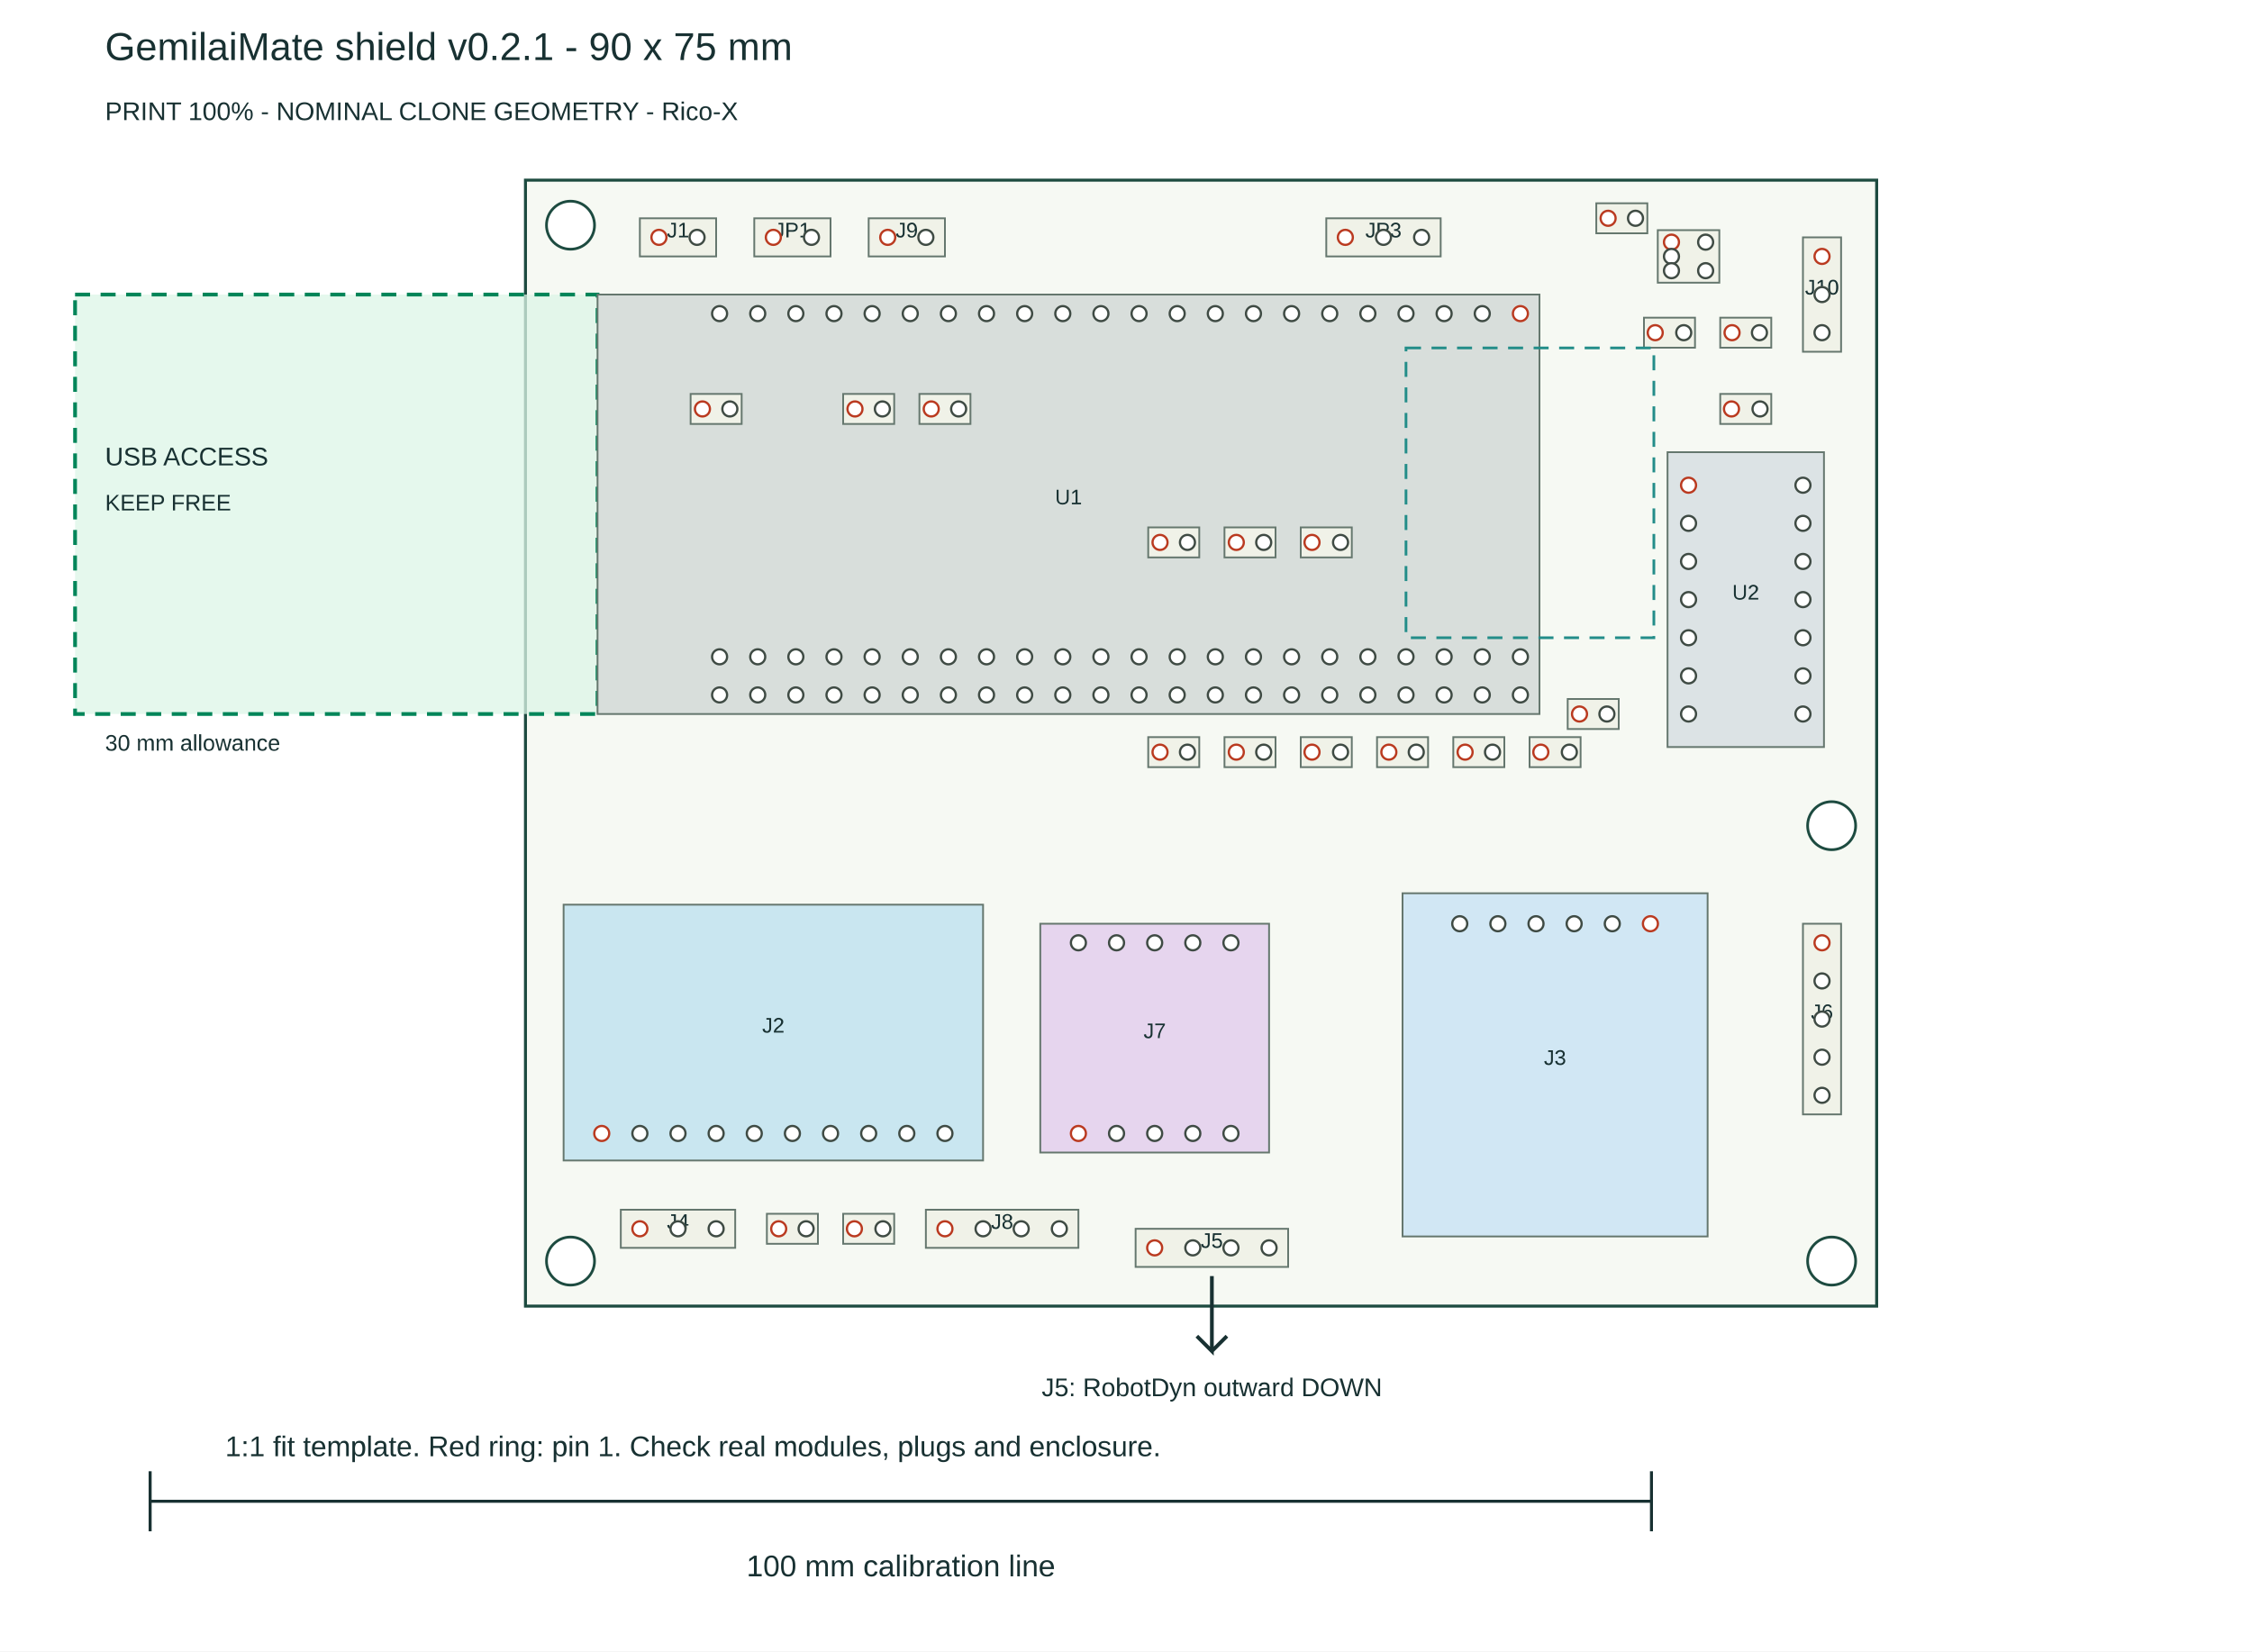
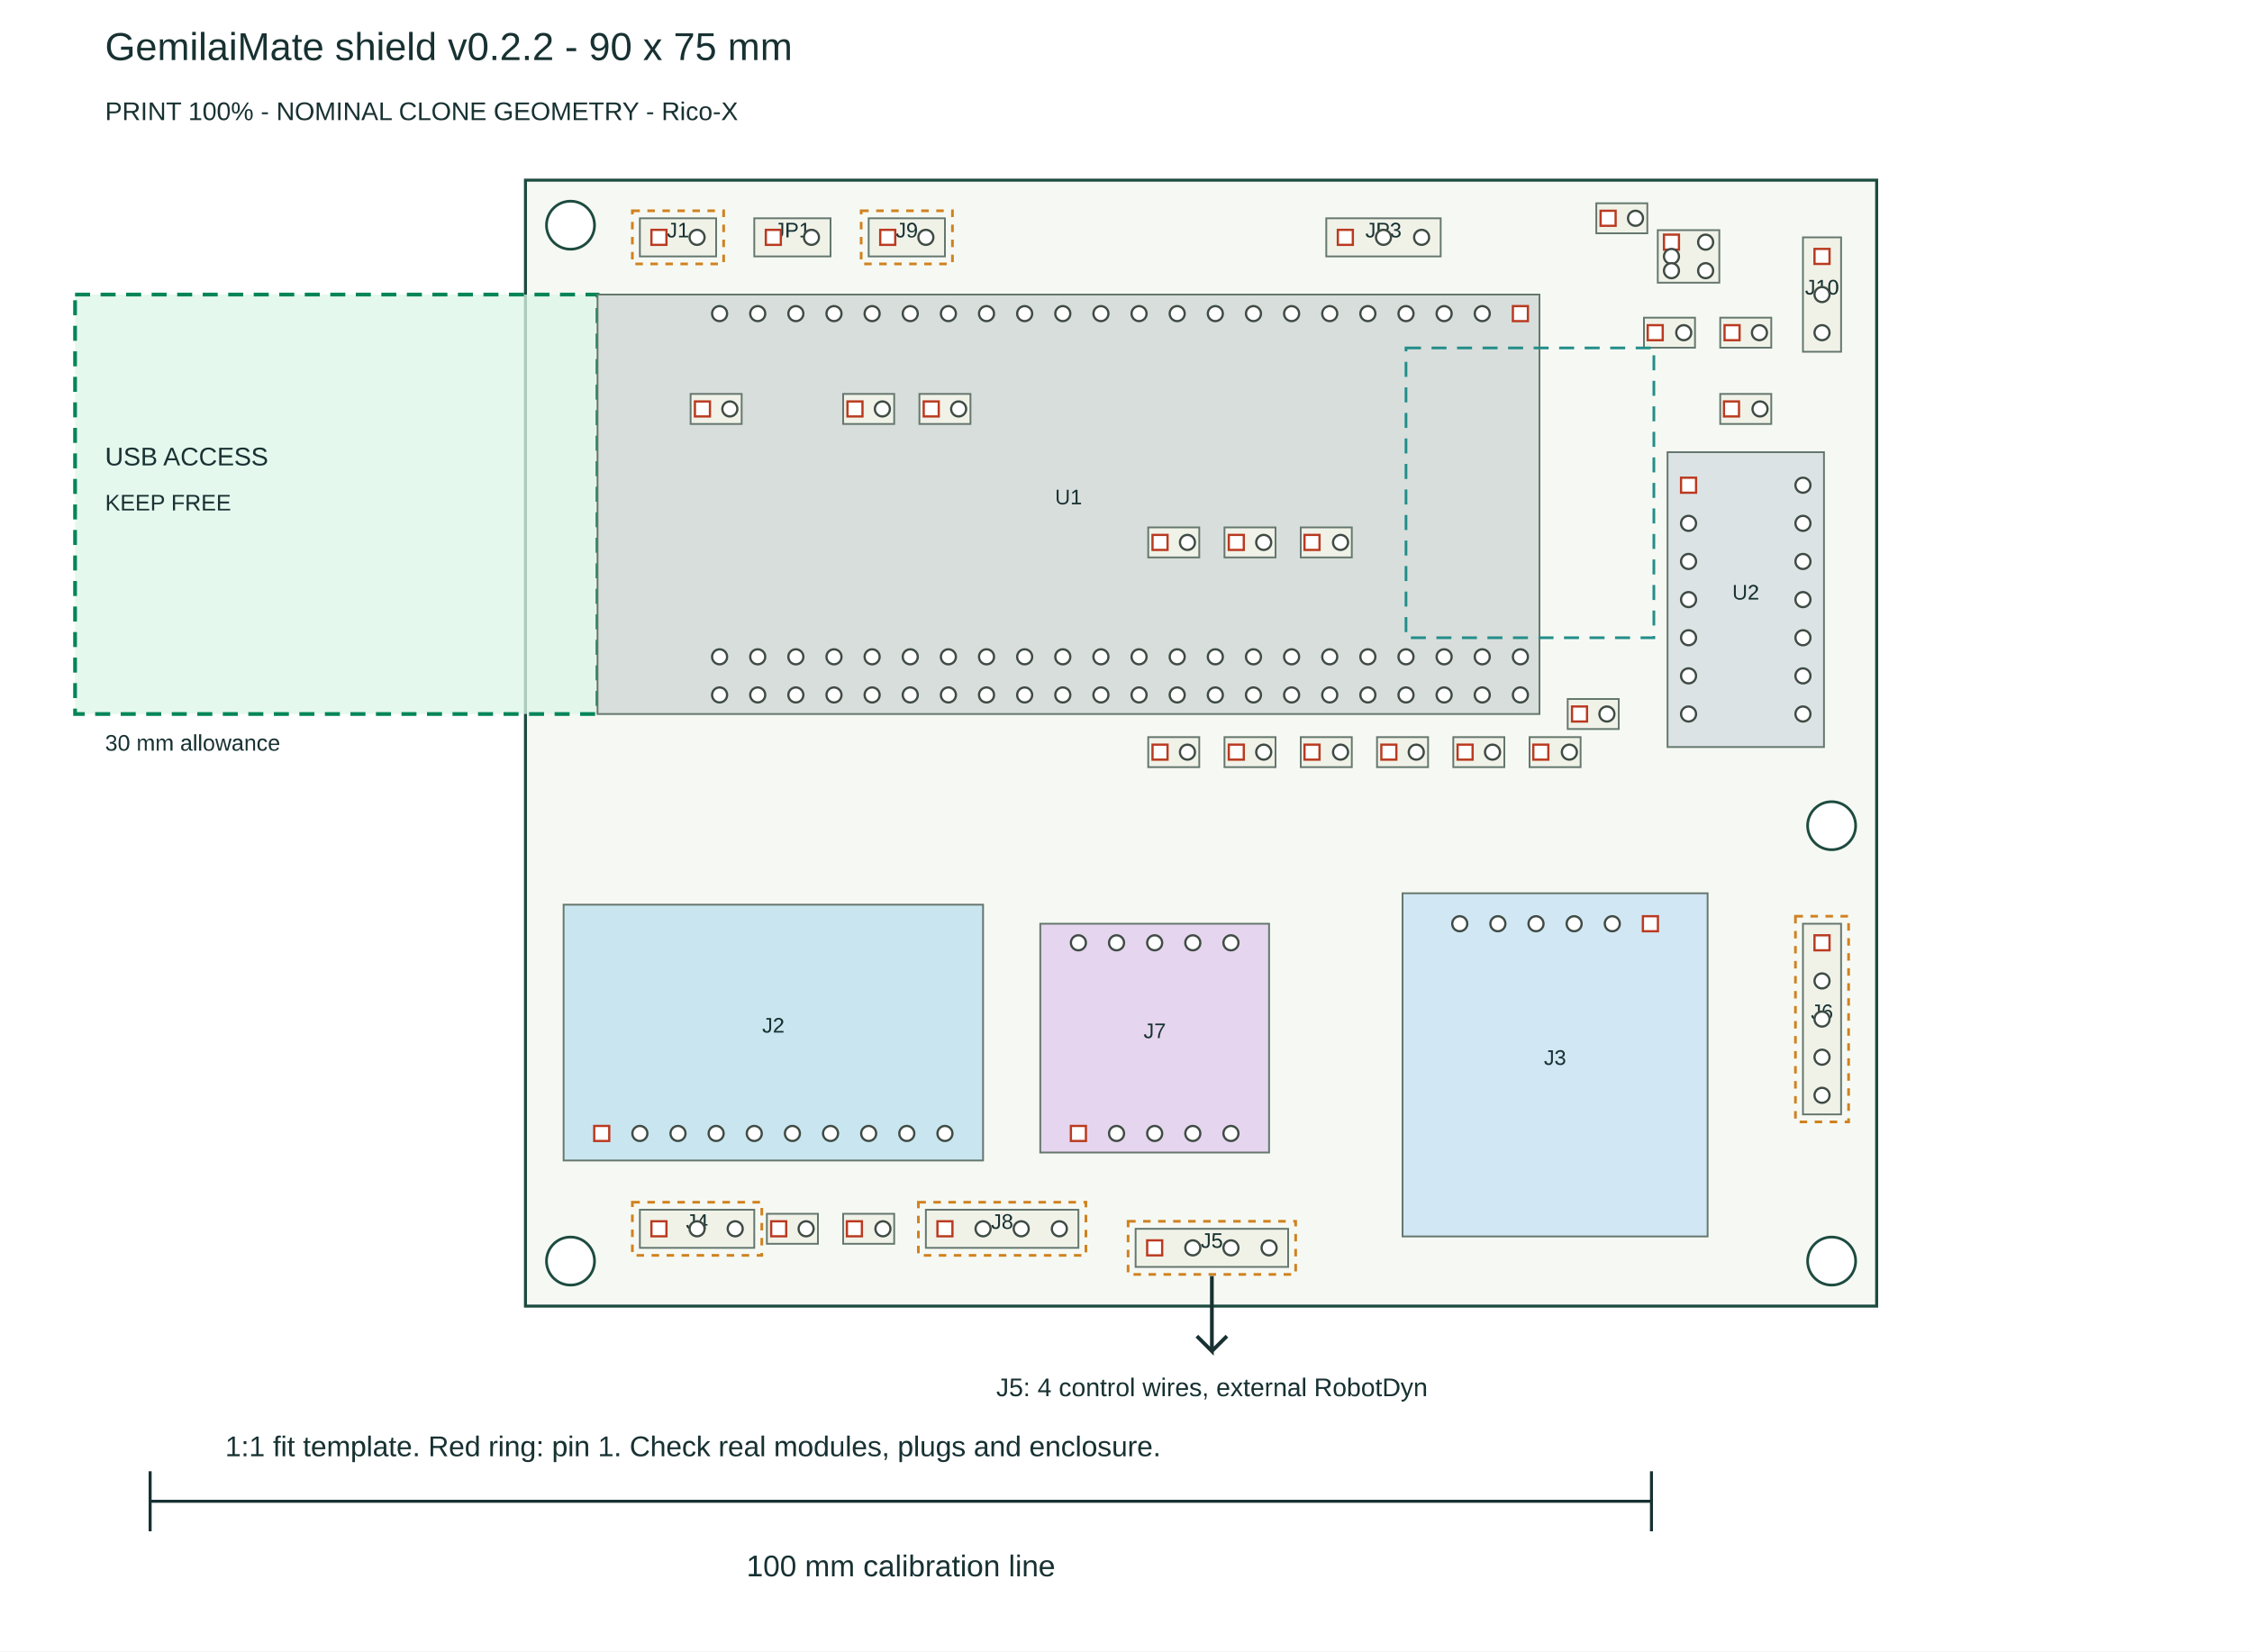
<svg xmlns="http://www.w3.org/2000/svg" width="150mm" height="110mm" viewBox="0 0 150 110">
  <rect width="150" height="110" fill="white" />
  <g font-family="Arial,sans-serif" fill="#183132">
-     <text x="7" y="4" font-size="2.6">GemilaiMate shield v0.2.1 - 90 x 75 mm</text>
+     <text x="7" y="4" font-size="2.6">GemilaiMate shield v0.2.2 - 90 x 75 mm</text>
    <text x="7" y="8" font-size="1.7">PRINT 100% - NOMINAL CLONE GEOMETRY - Rico-X</text>
    <g transform="translate(35,12)">
      <rect width="90" height="75" fill="#f6f9f3" stroke="#1d4b40" stroke-width=".2" />
      <rect data-access="usb" x="-30" y="7.62" width="34.8" height="27.94" fill="#dcf5e7" fill-opacity=".75" stroke="#008559" stroke-dasharray="1,.7" stroke-width=".25" />
      <text x="-28" y="19" font-size="1.7">USB ACCESS</text>
      <text x="-28" y="22" font-size="1.5">KEEP FREE</text>
      <text x="-28" y="38" font-size="1.5">30 mm allowance</text>
      <rect data-ref="U1" x="4.8" y="7.62" width="62.74" height="27.94" fill="#d8dedb" stroke="#65776e" stroke-width=".12" />
      <text x="36.17" y="21.59" text-anchor="middle" font-size="1.4">U1</text>
-       <circle cx="66.27" cy="8.89" r=".5" fill="white" stroke="#ba3a20" stroke-width=".15" />
+       <rect x="65.77" y="8.39" width="1" height="1" fill="white" stroke="#ba3a20" stroke-width=".15" />
      <circle cx="63.73" cy="8.89" r=".5" fill="white" stroke="#3f4b44" stroke-width=".15" />
      <circle cx="61.19" cy="8.89" r=".5" fill="white" stroke="#3f4b44" stroke-width=".15" />
      <circle cx="58.65" cy="8.89" r=".5" fill="white" stroke="#3f4b44" stroke-width=".15" />
      <circle cx="56.11" cy="8.89" r=".5" fill="white" stroke="#3f4b44" stroke-width=".15" />
      <circle cx="53.57" cy="8.89" r=".5" fill="white" stroke="#3f4b44" stroke-width=".15" />
      <circle cx="51.03" cy="8.89" r=".5" fill="white" stroke="#3f4b44" stroke-width=".15" />
      <circle cx="48.49" cy="8.89" r=".5" fill="white" stroke="#3f4b44" stroke-width=".15" />
      <circle cx="45.95" cy="8.89" r=".5" fill="white" stroke="#3f4b44" stroke-width=".15" />
      <circle cx="43.41" cy="8.89" r=".5" fill="white" stroke="#3f4b44" stroke-width=".15" />
      <circle cx="40.87" cy="8.89" r=".5" fill="white" stroke="#3f4b44" stroke-width=".15" />
      <circle cx="38.33" cy="8.89" r=".5" fill="white" stroke="#3f4b44" stroke-width=".15" />
      <circle cx="35.79" cy="8.89" r=".5" fill="white" stroke="#3f4b44" stroke-width=".15" />
      <circle cx="33.25" cy="8.89" r=".5" fill="white" stroke="#3f4b44" stroke-width=".15" />
      <circle cx="30.71" cy="8.89" r=".5" fill="white" stroke="#3f4b44" stroke-width=".15" />
      <circle cx="28.17" cy="8.89" r=".5" fill="white" stroke="#3f4b44" stroke-width=".15" />
      <circle cx="25.63" cy="8.89" r=".5" fill="white" stroke="#3f4b44" stroke-width=".15" />
      <circle cx="23.09" cy="8.89" r=".5" fill="white" stroke="#3f4b44" stroke-width=".15" />
      <circle cx="20.55" cy="8.89" r=".5" fill="white" stroke="#3f4b44" stroke-width=".15" />
      <circle cx="18.01" cy="8.89" r=".5" fill="white" stroke="#3f4b44" stroke-width=".15" />
      <circle cx="15.47" cy="8.89" r=".5" fill="white" stroke="#3f4b44" stroke-width=".15" />
      <circle cx="12.93" cy="8.89" r=".5" fill="white" stroke="#3f4b44" stroke-width=".15" />
      <circle cx="66.27" cy="31.75" r=".5" fill="white" stroke="#3f4b44" stroke-width=".15" />
      <circle cx="63.73" cy="31.75" r=".5" fill="white" stroke="#3f4b44" stroke-width=".15" />
      <circle cx="61.19" cy="31.75" r=".5" fill="white" stroke="#3f4b44" stroke-width=".15" />
      <circle cx="58.65" cy="31.75" r=".5" fill="white" stroke="#3f4b44" stroke-width=".15" />
      <circle cx="56.11" cy="31.75" r=".5" fill="white" stroke="#3f4b44" stroke-width=".15" />
      <circle cx="53.57" cy="31.75" r=".5" fill="white" stroke="#3f4b44" stroke-width=".15" />
      <circle cx="51.03" cy="31.75" r=".5" fill="white" stroke="#3f4b44" stroke-width=".15" />
      <circle cx="48.49" cy="31.75" r=".5" fill="white" stroke="#3f4b44" stroke-width=".15" />
      <circle cx="45.95" cy="31.75" r=".5" fill="white" stroke="#3f4b44" stroke-width=".15" />
      <circle cx="43.41" cy="31.75" r=".5" fill="white" stroke="#3f4b44" stroke-width=".15" />
      <circle cx="40.87" cy="31.75" r=".5" fill="white" stroke="#3f4b44" stroke-width=".15" />
      <circle cx="38.33" cy="31.75" r=".5" fill="white" stroke="#3f4b44" stroke-width=".15" />
      <circle cx="35.79" cy="31.75" r=".5" fill="white" stroke="#3f4b44" stroke-width=".15" />
      <circle cx="33.25" cy="31.75" r=".5" fill="white" stroke="#3f4b44" stroke-width=".15" />
      <circle cx="30.71" cy="31.75" r=".5" fill="white" stroke="#3f4b44" stroke-width=".15" />
      <circle cx="28.17" cy="31.75" r=".5" fill="white" stroke="#3f4b44" stroke-width=".15" />
      <circle cx="25.63" cy="31.75" r=".5" fill="white" stroke="#3f4b44" stroke-width=".15" />
      <circle cx="23.09" cy="31.75" r=".5" fill="white" stroke="#3f4b44" stroke-width=".15" />
      <circle cx="20.55" cy="31.75" r=".5" fill="white" stroke="#3f4b44" stroke-width=".15" />
      <circle cx="18.01" cy="31.75" r=".5" fill="white" stroke="#3f4b44" stroke-width=".15" />
      <circle cx="15.47" cy="31.75" r=".5" fill="white" stroke="#3f4b44" stroke-width=".15" />
      <circle cx="12.93" cy="31.75" r=".5" fill="white" stroke="#3f4b44" stroke-width=".15" />
      <circle cx="66.27" cy="34.29" r=".5" fill="white" stroke="#3f4b44" stroke-width=".15" />
      <circle cx="63.73" cy="34.29" r=".5" fill="white" stroke="#3f4b44" stroke-width=".15" />
      <circle cx="61.19" cy="34.29" r=".5" fill="white" stroke="#3f4b44" stroke-width=".15" />
      <circle cx="58.65" cy="34.29" r=".5" fill="white" stroke="#3f4b44" stroke-width=".15" />
      <circle cx="56.11" cy="34.29" r=".5" fill="white" stroke="#3f4b44" stroke-width=".15" />
      <circle cx="53.57" cy="34.29" r=".5" fill="white" stroke="#3f4b44" stroke-width=".15" />
      <circle cx="51.03" cy="34.29" r=".5" fill="white" stroke="#3f4b44" stroke-width=".15" />
      <circle cx="48.49" cy="34.29" r=".5" fill="white" stroke="#3f4b44" stroke-width=".15" />
      <circle cx="45.95" cy="34.29" r=".5" fill="white" stroke="#3f4b44" stroke-width=".15" />
      <circle cx="43.41" cy="34.29" r=".5" fill="white" stroke="#3f4b44" stroke-width=".15" />
      <circle cx="40.87" cy="34.29" r=".5" fill="white" stroke="#3f4b44" stroke-width=".15" />
      <circle cx="38.33" cy="34.29" r=".5" fill="white" stroke="#3f4b44" stroke-width=".15" />
      <circle cx="35.79" cy="34.29" r=".5" fill="white" stroke="#3f4b44" stroke-width=".15" />
      <circle cx="33.25" cy="34.29" r=".5" fill="white" stroke="#3f4b44" stroke-width=".15" />
      <circle cx="30.71" cy="34.29" r=".5" fill="white" stroke="#3f4b44" stroke-width=".15" />
      <circle cx="28.17" cy="34.29" r=".5" fill="white" stroke="#3f4b44" stroke-width=".15" />
      <circle cx="25.63" cy="34.29" r=".5" fill="white" stroke="#3f4b44" stroke-width=".15" />
      <circle cx="23.09" cy="34.29" r=".5" fill="white" stroke="#3f4b44" stroke-width=".15" />
      <circle cx="20.55" cy="34.29" r=".5" fill="white" stroke="#3f4b44" stroke-width=".15" />
      <circle cx="18.01" cy="34.29" r=".5" fill="white" stroke="#3f4b44" stroke-width=".15" />
      <circle cx="15.47" cy="34.29" r=".5" fill="white" stroke="#3f4b44" stroke-width=".15" />
      <circle cx="12.93" cy="34.29" r=".5" fill="white" stroke="#3f4b44" stroke-width=".15" />
      <rect data-ref="J1" x="7.62" y="2.54" width="5.08" height="2.54" fill="#f0f2e8" stroke="#65776e" stroke-width=".12" />
      <text x="10.16" y="3.81" text-anchor="middle" font-size="1.4">J1</text>
-       <circle cx="8.89" cy="3.81" r=".5" fill="white" stroke="#ba3a20" stroke-width=".15" />
+       <rect x="8.39" y="3.31" width="1" height="1" fill="white" stroke="#ba3a20" stroke-width=".15" />
      <circle cx="11.43" cy="3.81" r=".5" fill="white" stroke="#3f4b44" stroke-width=".15" />
      <rect data-ref="JP1" x="15.24" y="2.54" width="5.08" height="2.54" fill="#f0f2e8" stroke="#65776e" stroke-width=".12" />
      <text x="17.78" y="3.81" text-anchor="middle" font-size="1.4">JP1</text>
-       <circle cx="16.51" cy="3.81" r=".5" fill="white" stroke="#ba3a20" stroke-width=".15" />
+       <rect x="16.01" y="3.31" width="1" height="1" fill="white" stroke="#ba3a20" stroke-width=".15" />
      <circle cx="19.05" cy="3.81" r=".5" fill="white" stroke="#3f4b44" stroke-width=".15" />
      <rect data-ref="J9" x="22.86" y="2.54" width="5.08" height="2.54" fill="#f0f2e8" stroke="#65776e" stroke-width=".12" />
      <text x="25.4" y="3.81" text-anchor="middle" font-size="1.4">J9</text>
-       <circle cx="24.13" cy="3.81" r=".5" fill="white" stroke="#ba3a20" stroke-width=".15" />
+       <rect x="23.63" y="3.31" width="1" height="1" fill="white" stroke="#ba3a20" stroke-width=".15" />
      <circle cx="26.67" cy="3.81" r=".5" fill="white" stroke="#3f4b44" stroke-width=".15" />
      <rect data-ref="J5" x="40.64" y="69.85" width="10.16" height="2.54" fill="#f0f2e8" stroke="#65776e" stroke-width=".12" />
      <text x="45.72" y="71.12" text-anchor="middle" font-size="1.4">J5</text>
-       <circle cx="41.91" cy="71.12" r=".5" fill="white" stroke="#ba3a20" stroke-width=".15" />
+       <rect x="41.41" y="70.62" width="1" height="1" fill="white" stroke="#ba3a20" stroke-width=".15" />
      <circle cx="44.45" cy="71.12" r=".5" fill="white" stroke="#3f4b44" stroke-width=".15" />
      <circle cx="46.99" cy="71.12" r=".5" fill="white" stroke="#3f4b44" stroke-width=".15" />
      <circle cx="49.53" cy="71.12" r=".5" fill="white" stroke="#3f4b44" stroke-width=".15" />
-       <rect data-ref="J4" x="6.35" y="68.58" width="7.62" height="2.54" fill="#f0f2e8" stroke="#65776e" stroke-width=".12" />
-       <text x="10.16" y="69.85" text-anchor="middle" font-size="1.4">J4</text>
-       <circle cx="7.62" cy="69.85" r=".5" fill="white" stroke="#ba3a20" stroke-width=".15" />
-       <circle cx="10.16" cy="69.85" r=".5" fill="white" stroke="#3f4b44" stroke-width=".15" />
-       <circle cx="12.7" cy="69.85" r=".5" fill="white" stroke="#3f4b44" stroke-width=".15" />
+       <rect data-ref="J4" x="7.62" y="68.58" width="7.62" height="2.54" fill="#f0f2e8" stroke="#65776e" stroke-width=".12" />
+       <text x="11.43" y="69.85" text-anchor="middle" font-size="1.4">J4</text>
+       <rect x="8.39" y="69.35" width="1" height="1" fill="white" stroke="#ba3a20" stroke-width=".15" />
+       <circle cx="11.43" cy="69.85" r=".5" fill="white" stroke="#3f4b44" stroke-width=".15" />
+       <circle cx="13.97" cy="69.85" r=".5" fill="white" stroke="#3f4b44" stroke-width=".15" />
      <rect data-ref="JP3" x="53.34" y="2.54" width="7.62" height="2.54" fill="#f0f2e8" stroke="#65776e" stroke-width=".12" />
      <text x="57.15" y="3.81" text-anchor="middle" font-size="1.4">JP3</text>
-       <circle cx="54.61" cy="3.81" r=".5" fill="white" stroke="#ba3a20" stroke-width=".15" />
+       <rect x="54.11" y="3.31" width="1" height="1" fill="white" stroke="#ba3a20" stroke-width=".15" />
      <circle cx="57.15" cy="3.81" r=".5" fill="white" stroke="#3f4b44" stroke-width=".15" />
      <circle cx="59.69" cy="3.81" r=".5" fill="white" stroke="#3f4b44" stroke-width=".15" />
      <rect data-ref="J2" x="2.54" y="48.26" width="27.94" height="17.04" fill="#c9e6f0" stroke="#65776e" stroke-width=".12" />
      <text x="16.51" y="56.78" text-anchor="middle" font-size="1.4">J2</text>
-       <circle cx="5.08" cy="63.5" r=".5" fill="white" stroke="#ba3a20" stroke-width=".15" />
+       <rect x="4.58" y="63.0" width="1" height="1" fill="white" stroke="#ba3a20" stroke-width=".15" />
      <circle cx="7.62" cy="63.5" r=".5" fill="white" stroke="#3f4b44" stroke-width=".15" />
      <circle cx="10.16" cy="63.5" r=".5" fill="white" stroke="#3f4b44" stroke-width=".15" />
      <circle cx="12.7" cy="63.5" r=".5" fill="white" stroke="#3f4b44" stroke-width=".15" />
      <circle cx="15.24" cy="63.5" r=".5" fill="white" stroke="#3f4b44" stroke-width=".15" />
      <circle cx="17.78" cy="63.5" r=".5" fill="white" stroke="#3f4b44" stroke-width=".15" />
      <circle cx="20.32" cy="63.5" r=".5" fill="white" stroke="#3f4b44" stroke-width=".15" />
      <circle cx="22.86" cy="63.5" r=".5" fill="white" stroke="#3f4b44" stroke-width=".15" />
      <circle cx="25.4" cy="63.5" r=".5" fill="white" stroke="#3f4b44" stroke-width=".15" />
      <circle cx="27.94" cy="63.5" r=".5" fill="white" stroke="#3f4b44" stroke-width=".15" />
      <rect data-ref="J7" x="34.29" y="49.53" width="15.24" height="15.24" fill="#e6d5ee" stroke="#65776e" stroke-width=".12" />
      <text x="41.91" y="57.15" text-anchor="middle" font-size="1.4">J7</text>
-       <circle cx="36.83" cy="63.5" r=".5" fill="white" stroke="#ba3a20" stroke-width=".15" />
+       <rect x="36.33" y="63.0" width="1" height="1" fill="white" stroke="#ba3a20" stroke-width=".15" />
      <circle cx="39.37" cy="63.5" r=".5" fill="white" stroke="#3f4b44" stroke-width=".15" />
      <circle cx="41.91" cy="63.5" r=".5" fill="white" stroke="#3f4b44" stroke-width=".15" />
      <circle cx="44.45" cy="63.5" r=".5" fill="white" stroke="#3f4b44" stroke-width=".15" />
      <circle cx="46.99" cy="63.5" r=".5" fill="white" stroke="#3f4b44" stroke-width=".15" />
      <circle cx="36.83" cy="50.8" r=".5" fill="white" stroke="#3f4b44" stroke-width=".15" />
      <circle cx="39.37" cy="50.8" r=".5" fill="white" stroke="#3f4b44" stroke-width=".15" />
      <circle cx="41.91" cy="50.8" r=".5" fill="white" stroke="#3f4b44" stroke-width=".15" />
      <circle cx="44.45" cy="50.8" r=".5" fill="white" stroke="#3f4b44" stroke-width=".15" />
      <circle cx="46.99" cy="50.8" r=".5" fill="white" stroke="#3f4b44" stroke-width=".15" />
      <rect data-ref="J3" x="58.42" y="47.5" width="20.32" height="22.86" fill="#d1e7f4" stroke="#65776e" stroke-width=".12" />
      <text x="68.58" y="58.93" text-anchor="middle" font-size="1.4">J3</text>
-       <circle cx="74.93" cy="49.53" r=".5" fill="white" stroke="#ba3a20" stroke-width=".15" />
+       <rect x="74.43" y="49.03" width="1" height="1" fill="white" stroke="#ba3a20" stroke-width=".15" />
      <circle cx="72.39" cy="49.53" r=".5" fill="white" stroke="#3f4b44" stroke-width=".15" />
      <circle cx="69.85" cy="49.53" r=".5" fill="white" stroke="#3f4b44" stroke-width=".15" />
      <circle cx="67.31" cy="49.53" r=".5" fill="white" stroke="#3f4b44" stroke-width=".15" />
      <circle cx="64.77" cy="49.53" r=".5" fill="white" stroke="#3f4b44" stroke-width=".15" />
      <circle cx="62.23" cy="49.53" r=".5" fill="white" stroke="#3f4b44" stroke-width=".15" />
      <rect data-ref="J8" x="26.67" y="68.58" width="10.16" height="2.54" fill="#f0f2e8" stroke="#65776e" stroke-width=".12" />
      <text x="31.75" y="69.85" text-anchor="middle" font-size="1.4">J8</text>
-       <circle cx="27.94" cy="69.85" r=".5" fill="white" stroke="#ba3a20" stroke-width=".15" />
+       <rect x="27.44" y="69.35" width="1" height="1" fill="white" stroke="#ba3a20" stroke-width=".15" />
      <circle cx="30.48" cy="69.85" r=".5" fill="white" stroke="#3f4b44" stroke-width=".15" />
      <circle cx="33.02" cy="69.85" r=".5" fill="white" stroke="#3f4b44" stroke-width=".15" />
      <circle cx="35.56" cy="69.85" r=".5" fill="white" stroke="#3f4b44" stroke-width=".15" />
      <rect data-ref="J6" x="85.09" y="49.53" width="2.54" height="12.7" fill="#f0f2e8" stroke="#65776e" stroke-width=".12" />
      <text x="86.36" y="55.88" text-anchor="middle" font-size="1.4">J6</text>
-       <circle cx="86.36" cy="50.8" r=".5" fill="white" stroke="#ba3a20" stroke-width=".15" />
+       <rect x="85.86" y="50.3" width="1" height="1" fill="white" stroke="#ba3a20" stroke-width=".15" />
      <circle cx="86.36" cy="53.34" r=".5" fill="white" stroke="#3f4b44" stroke-width=".15" />
      <circle cx="86.36" cy="55.88" r=".5" fill="white" stroke="#3f4b44" stroke-width=".15" />
      <circle cx="86.36" cy="58.42" r=".5" fill="white" stroke="#3f4b44" stroke-width=".15" />
      <circle cx="86.36" cy="60.96" r=".5" fill="white" stroke="#3f4b44" stroke-width=".15" />
      <rect data-ref="J10" x="85.09" y="3.81" width="2.54" height="7.62" fill="#f0f2e8" stroke="#65776e" stroke-width=".12" />
      <text x="86.36" y="7.62" text-anchor="middle" font-size="1.4">J10</text>
-       <circle cx="86.36" cy="5.08" r=".5" fill="white" stroke="#ba3a20" stroke-width=".15" />
+       <rect x="85.86" y="4.58" width="1" height="1" fill="white" stroke="#ba3a20" stroke-width=".15" />
      <circle cx="86.36" cy="7.62" r=".5" fill="white" stroke="#3f4b44" stroke-width=".15" />
      <circle cx="86.36" cy="10.16" r=".5" fill="white" stroke="#3f4b44" stroke-width=".15" />
      <rect data-ref="U2" x="76.07" y="18.12" width="10.42" height="19.64" fill="#dce3e5" stroke="#65776e" stroke-width=".12" />
      <text x="81.28" y="27.94" text-anchor="middle" font-size="1.4">U2</text>
-       <circle cx="77.47" cy="20.32" r=".5" fill="white" stroke="#ba3a20" stroke-width=".15" />
+       <rect x="76.97" y="19.82" width="1" height="1" fill="white" stroke="#ba3a20" stroke-width=".15" />
      <circle cx="77.47" cy="22.86" r=".5" fill="white" stroke="#3f4b44" stroke-width=".15" />
      <circle cx="77.47" cy="25.4" r=".5" fill="white" stroke="#3f4b44" stroke-width=".15" />
      <circle cx="77.47" cy="27.94" r=".5" fill="white" stroke="#3f4b44" stroke-width=".15" />
      <circle cx="77.47" cy="30.48" r=".5" fill="white" stroke="#3f4b44" stroke-width=".15" />
      <circle cx="77.47" cy="33.02" r=".5" fill="white" stroke="#3f4b44" stroke-width=".15" />
      <circle cx="77.47" cy="35.56" r=".5" fill="white" stroke="#3f4b44" stroke-width=".15" />
      <circle cx="85.09" cy="20.32" r=".5" fill="white" stroke="#3f4b44" stroke-width=".15" />
      <circle cx="85.09" cy="22.86" r=".5" fill="white" stroke="#3f4b44" stroke-width=".15" />
      <circle cx="85.09" cy="25.4" r=".5" fill="white" stroke="#3f4b44" stroke-width=".15" />
      <circle cx="85.09" cy="27.94" r=".5" fill="white" stroke="#3f4b44" stroke-width=".15" />
      <circle cx="85.09" cy="30.48" r=".5" fill="white" stroke="#3f4b44" stroke-width=".15" />
      <circle cx="85.09" cy="33.02" r=".5" fill="white" stroke="#3f4b44" stroke-width=".15" />
      <circle cx="85.09" cy="35.56" r=".5" fill="white" stroke="#3f4b44" stroke-width=".15" />
      <rect data-ref="R1" x="41.48" y="23.13" width="3.4" height="2.0" fill="#f0f2e8" stroke="#65776e" stroke-width=".12" />
-       <circle cx="42.267" cy="24.13" r=".5" fill="white" stroke="#ba3a20" stroke-width=".15" />
+       <rect x="41.767" y="23.63" width="1" height="1" fill="white" stroke="#ba3a20" stroke-width=".15" />
      <circle cx="44.093" cy="24.13" r=".5" fill="white" stroke="#3f4b44" stroke-width=".15" />
      <rect data-ref="R2" x="46.56" y="23.13" width="3.4" height="2.0" fill="#f0f2e8" stroke="#65776e" stroke-width=".12" />
-       <circle cx="47.347" cy="24.13" r=".5" fill="white" stroke="#ba3a20" stroke-width=".15" />
+       <rect x="46.847" y="23.63" width="1" height="1" fill="white" stroke="#ba3a20" stroke-width=".15" />
      <circle cx="49.172" cy="24.13" r=".5" fill="white" stroke="#3f4b44" stroke-width=".15" />
      <rect data-ref="C2" x="51.64" y="23.13" width="3.4" height="2.0" fill="#f0f2e8" stroke="#65776e" stroke-width=".12" />
-       <circle cx="52.39" cy="24.13" r=".5" fill="white" stroke="#ba3a20" stroke-width=".15" />
+       <rect x="51.89" y="23.63" width="1" height="1" fill="white" stroke="#ba3a20" stroke-width=".15" />
      <circle cx="54.29" cy="24.13" r=".5" fill="white" stroke="#3f4b44" stroke-width=".15" />
      <rect data-ref="R3" x="21.16" y="14.24" width="3.4" height="2" fill="#f0f2e8" stroke="#65776e" stroke-width=".12" />
-       <circle cx="21.948" cy="15.24" r=".5" fill="white" stroke="#ba3a20" stroke-width=".15" />
+       <rect x="21.448" y="14.74" width="1" height="1" fill="white" stroke="#ba3a20" stroke-width=".15" />
      <circle cx="23.773" cy="15.24" r=".5" fill="white" stroke="#3f4b44" stroke-width=".15" />
      <rect data-ref="R4" x="11.0" y="14.24" width="3.4" height="2" fill="#f0f2e8" stroke="#65776e" stroke-width=".12" />
-       <circle cx="11.787" cy="15.24" r=".5" fill="white" stroke="#ba3a20" stroke-width=".15" />
+       <rect x="11.287" y="14.74" width="1" height="1" fill="white" stroke="#ba3a20" stroke-width=".15" />
      <circle cx="13.613" cy="15.24" r=".5" fill="white" stroke="#3f4b44" stroke-width=".15" />
      <rect data-ref="R5" x="26.24" y="14.24" width="3.4" height="2" fill="#f0f2e8" stroke="#65776e" stroke-width=".12" />
-       <circle cx="27.027" cy="15.24" r=".5" fill="white" stroke="#ba3a20" stroke-width=".15" />
+       <rect x="26.527" y="14.74" width="1" height="1" fill="white" stroke="#ba3a20" stroke-width=".15" />
      <circle cx="28.852" cy="15.24" r=".5" fill="white" stroke="#3f4b44" stroke-width=".15" />
      <rect data-ref="R6" x="41.48" y="37.1" width="3.4" height="2.0" fill="#f0f2e8" stroke="#65776e" stroke-width=".12" />
-       <circle cx="42.267" cy="38.1" r=".5" fill="white" stroke="#ba3a20" stroke-width=".15" />
+       <rect x="41.767" y="37.6" width="1" height="1" fill="white" stroke="#ba3a20" stroke-width=".15" />
      <circle cx="44.093" cy="38.1" r=".5" fill="white" stroke="#3f4b44" stroke-width=".15" />
      <rect data-ref="R8" x="46.56" y="37.1" width="3.4" height="2.0" fill="#f0f2e8" stroke="#65776e" stroke-width=".12" />
-       <circle cx="47.347" cy="38.1" r=".5" fill="white" stroke="#ba3a20" stroke-width=".15" />
+       <rect x="46.847" y="37.6" width="1" height="1" fill="white" stroke="#ba3a20" stroke-width=".15" />
      <circle cx="49.172" cy="38.1" r=".5" fill="white" stroke="#3f4b44" stroke-width=".15" />
      <rect data-ref="C4" x="51.64" y="37.1" width="3.4" height="2.0" fill="#f0f2e8" stroke="#65776e" stroke-width=".12" />
-       <circle cx="52.39" cy="38.1" r=".5" fill="white" stroke="#ba3a20" stroke-width=".15" />
+       <rect x="51.89" y="37.6" width="1" height="1" fill="white" stroke="#ba3a20" stroke-width=".15" />
      <circle cx="54.29" cy="38.1" r=".5" fill="white" stroke="#3f4b44" stroke-width=".15" />
      <rect data-ref="R7" x="56.72" y="37.1" width="3.4" height="2.0" fill="#f0f2e8" stroke="#65776e" stroke-width=".12" />
-       <circle cx="57.508" cy="38.1" r=".5" fill="white" stroke="#ba3a20" stroke-width=".15" />
+       <rect x="57.008" y="37.6" width="1" height="1" fill="white" stroke="#ba3a20" stroke-width=".15" />
      <circle cx="59.333" cy="38.1" r=".5" fill="white" stroke="#3f4b44" stroke-width=".15" />
      <rect data-ref="R9" x="61.8" y="37.1" width="3.4" height="2.0" fill="#f0f2e8" stroke="#65776e" stroke-width=".12" />
-       <circle cx="62.587" cy="38.1" r=".5" fill="white" stroke="#ba3a20" stroke-width=".15" />
+       <rect x="62.087" y="37.6" width="1" height="1" fill="white" stroke="#ba3a20" stroke-width=".15" />
      <circle cx="64.412" cy="38.1" r=".5" fill="white" stroke="#3f4b44" stroke-width=".15" />
      <rect data-ref="C5" x="66.88" y="37.1" width="3.4" height="2.0" fill="#f0f2e8" stroke="#65776e" stroke-width=".12" />
-       <circle cx="67.63" cy="38.1" r=".5" fill="white" stroke="#ba3a20" stroke-width=".15" />
+       <rect x="67.13" y="37.6" width="1" height="1" fill="white" stroke="#ba3a20" stroke-width=".15" />
      <circle cx="69.53" cy="38.1" r=".5" fill="white" stroke="#3f4b44" stroke-width=".15" />
      <rect data-ref="R13" x="69.42" y="34.56" width="3.4" height="2.0" fill="#f0f2e8" stroke="#65776e" stroke-width=".12" />
-       <circle cx="70.207" cy="35.56" r=".5" fill="white" stroke="#ba3a20" stroke-width=".15" />
+       <rect x="69.707" y="35.06" width="1" height="1" fill="white" stroke="#ba3a20" stroke-width=".15" />
      <circle cx="72.032" cy="35.56" r=".5" fill="white" stroke="#3f4b44" stroke-width=".15" />
      <rect data-ref="R12" x="16.08" y="68.85" width="3.4" height="2.0" fill="#f0f2e8" stroke="#65776e" stroke-width=".12" />
-       <circle cx="16.867" cy="69.85" r=".5" fill="white" stroke="#ba3a20" stroke-width=".15" />
+       <rect x="16.367" y="69.35" width="1" height="1" fill="white" stroke="#ba3a20" stroke-width=".15" />
      <circle cx="18.693" cy="69.85" r=".5" fill="white" stroke="#3f4b44" stroke-width=".15" />
      <rect data-ref="C6" x="21.16" y="68.85" width="3.4" height="2.0" fill="#f0f2e8" stroke="#65776e" stroke-width=".12" />
-       <circle cx="21.91" cy="69.85" r=".5" fill="white" stroke="#ba3a20" stroke-width=".15" />
+       <rect x="21.41" y="69.35" width="1" height="1" fill="white" stroke="#ba3a20" stroke-width=".15" />
      <circle cx="23.81" cy="69.85" r=".5" fill="white" stroke="#3f4b44" stroke-width=".15" />
      <rect data-ref="C1" x="79.58" y="14.24" width="3.4" height="2" fill="#f0f2e8" stroke="#65776e" stroke-width=".12" />
-       <circle cx="80.33" cy="15.24" r=".5" fill="white" stroke="#ba3a20" stroke-width=".15" />
+       <rect x="79.83" y="14.74" width="1" height="1" fill="white" stroke="#ba3a20" stroke-width=".15" />
      <circle cx="82.23" cy="15.24" r=".5" fill="white" stroke="#3f4b44" stroke-width=".15" />
      <rect data-ref="R10" x="71.325" y="1.54" width="3.4" height="2.0" fill="#f0f2e8" stroke="#65776e" stroke-width=".12" />
-       <circle cx="72.112" cy="2.54" r=".5" fill="white" stroke="#ba3a20" stroke-width=".15" />
+       <rect x="71.612" y="2.04" width="1" height="1" fill="white" stroke="#ba3a20" stroke-width=".15" />
      <circle cx="73.937" cy="2.54" r=".5" fill="white" stroke="#3f4b44" stroke-width=".15" />
      <rect data-ref="R11" x="79.58" y="9.16" width="3.4" height="2.0" fill="#f0f2e8" stroke="#65776e" stroke-width=".12" />
-       <circle cx="80.368" cy="10.16" r=".5" fill="white" stroke="#ba3a20" stroke-width=".15" />
+       <rect x="79.868" y="9.66" width="1" height="1" fill="white" stroke="#ba3a20" stroke-width=".15" />
      <circle cx="82.192" cy="10.16" r=".5" fill="white" stroke="#3f4b44" stroke-width=".15" />
      <rect data-ref="C3" x="74.5" y="9.16" width="3.4" height="2.0" fill="#f0f2e8" stroke="#65776e" stroke-width=".12" />
-       <circle cx="75.25" cy="10.16" r=".5" fill="white" stroke="#ba3a20" stroke-width=".15" />
+       <rect x="74.75" y="9.66" width="1" height="1" fill="white" stroke="#ba3a20" stroke-width=".15" />
      <circle cx="77.15" cy="10.16" r=".5" fill="white" stroke="#3f4b44" stroke-width=".15" />
      <rect data-ref="U3" x="75.42" y="3.33" width="4.1" height="3.5" fill="#f0f2e8" stroke="#65776e" stroke-width=".12" />
-       <circle cx="76.332" cy="4.13" r=".5" fill="white" stroke="#ba3a20" stroke-width=".15" />
+       <rect x="75.832" y="3.63" width="1" height="1" fill="white" stroke="#ba3a20" stroke-width=".15" />
      <circle cx="76.332" cy="5.08" r=".5" fill="white" stroke="#3f4b44" stroke-width=".15" />
      <circle cx="76.332" cy="6.03" r=".5" fill="white" stroke="#3f4b44" stroke-width=".15" />
      <circle cx="78.608" cy="6.03" r=".5" fill="white" stroke="#3f4b44" stroke-width=".15" />
      <circle cx="78.608" cy="4.13" r=".5" fill="white" stroke="#3f4b44" stroke-width=".15" />
+       <rect x="7.12" y="2.04" width="6.08" height="3.54" fill="none" stroke="#d08220" stroke-dasharray=".5,.5" stroke-width=".18" />
+       <rect x="7.12" y="68.08" width="8.62" height="3.54" fill="none" stroke="#d08220" stroke-dasharray=".5,.5" stroke-width=".18" />
+       <rect x="26.17" y="68.08" width="11.16" height="3.54" fill="none" stroke="#d08220" stroke-dasharray=".5,.5" stroke-width=".18" />
+       <rect x="22.36" y="2.04" width="6.08" height="3.54" fill="none" stroke="#d08220" stroke-dasharray=".5,.5" stroke-width=".18" />
+       <rect x="40.14" y="69.35" width="11.16" height="3.54" fill="none" stroke="#d08220" stroke-dasharray=".5,.5" stroke-width=".18" />
+       <rect x="84.59" y="49.03" width="3.54" height="13.7" fill="none" stroke="#d08220" stroke-dasharray=".5,.5" stroke-width=".18" />
      <circle cx="3" cy="3" r="1.6" fill="white" stroke="#1d4b40" stroke-width=".18" />
      <circle cx="87" cy="43" r="1.6" fill="white" stroke="#1d4b40" stroke-width=".18" />
      <circle cx="3" cy="72" r="1.6" fill="white" stroke="#1d4b40" stroke-width=".18" />
      <circle cx="87" cy="72" r="1.6" fill="white" stroke="#1d4b40" stroke-width=".18" />
      <rect x="58.65" y="11.176" width="16.51" height="19.304" fill="none" stroke="#238d89" stroke-dasharray="1,.7" stroke-width=".18" />
      <path d="M45.72 73v5 l-1 -1 m1 1 l1 -1" stroke="#183132" stroke-width=".25" fill="none" />
-       <text x="45.72" y="81" text-anchor="middle" font-size="1.7">J5: RobotDyn outward DOWN</text>
+       <text x="45.72" y="81" text-anchor="middle" font-size="1.7">J5: 4 control wires, external RobotDyn</text>
    </g>
    <text x="15" y="97" font-size="1.9">1:1 fit template. Red ring: pin 1. Check real modules, plugs and enclosure.</text>
    <path d="M10 98v4 M10 100h100 M110 98v4" stroke="#183132" stroke-width=".2" fill="none" />
    <text x="60" y="105" text-anchor="middle" font-size="2">100 mm calibration line</text>
  </g>
</svg>
